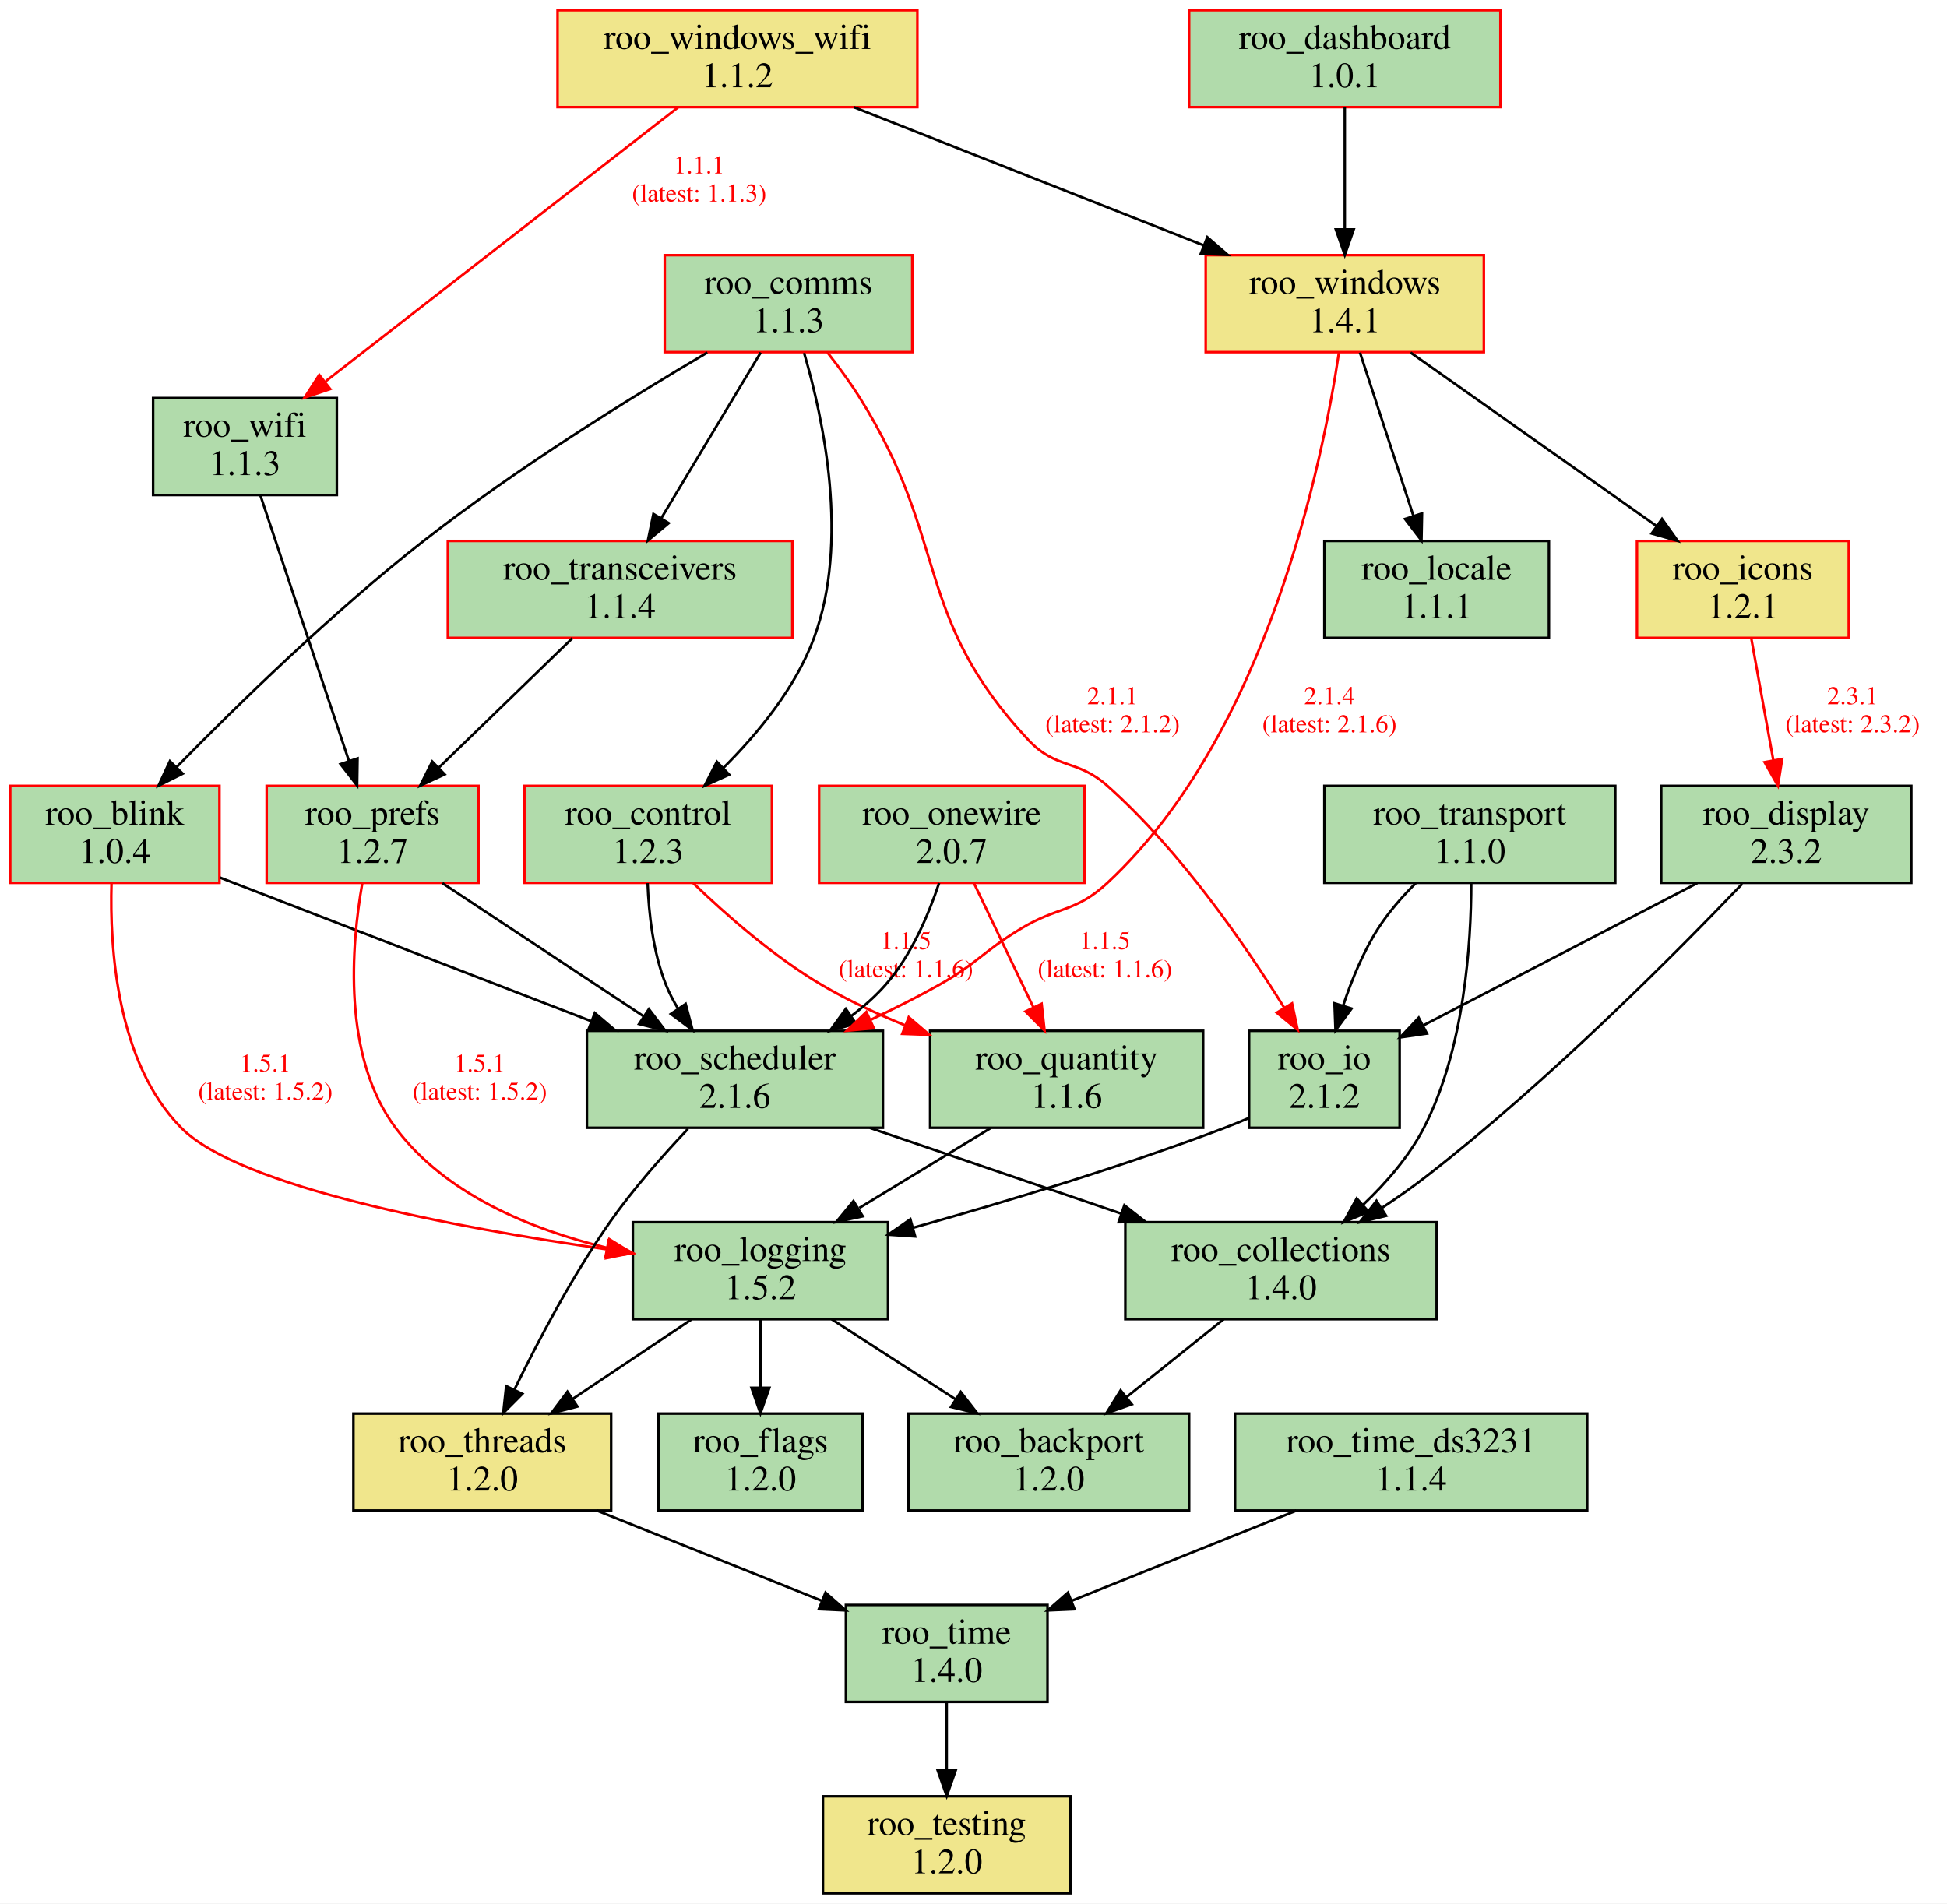
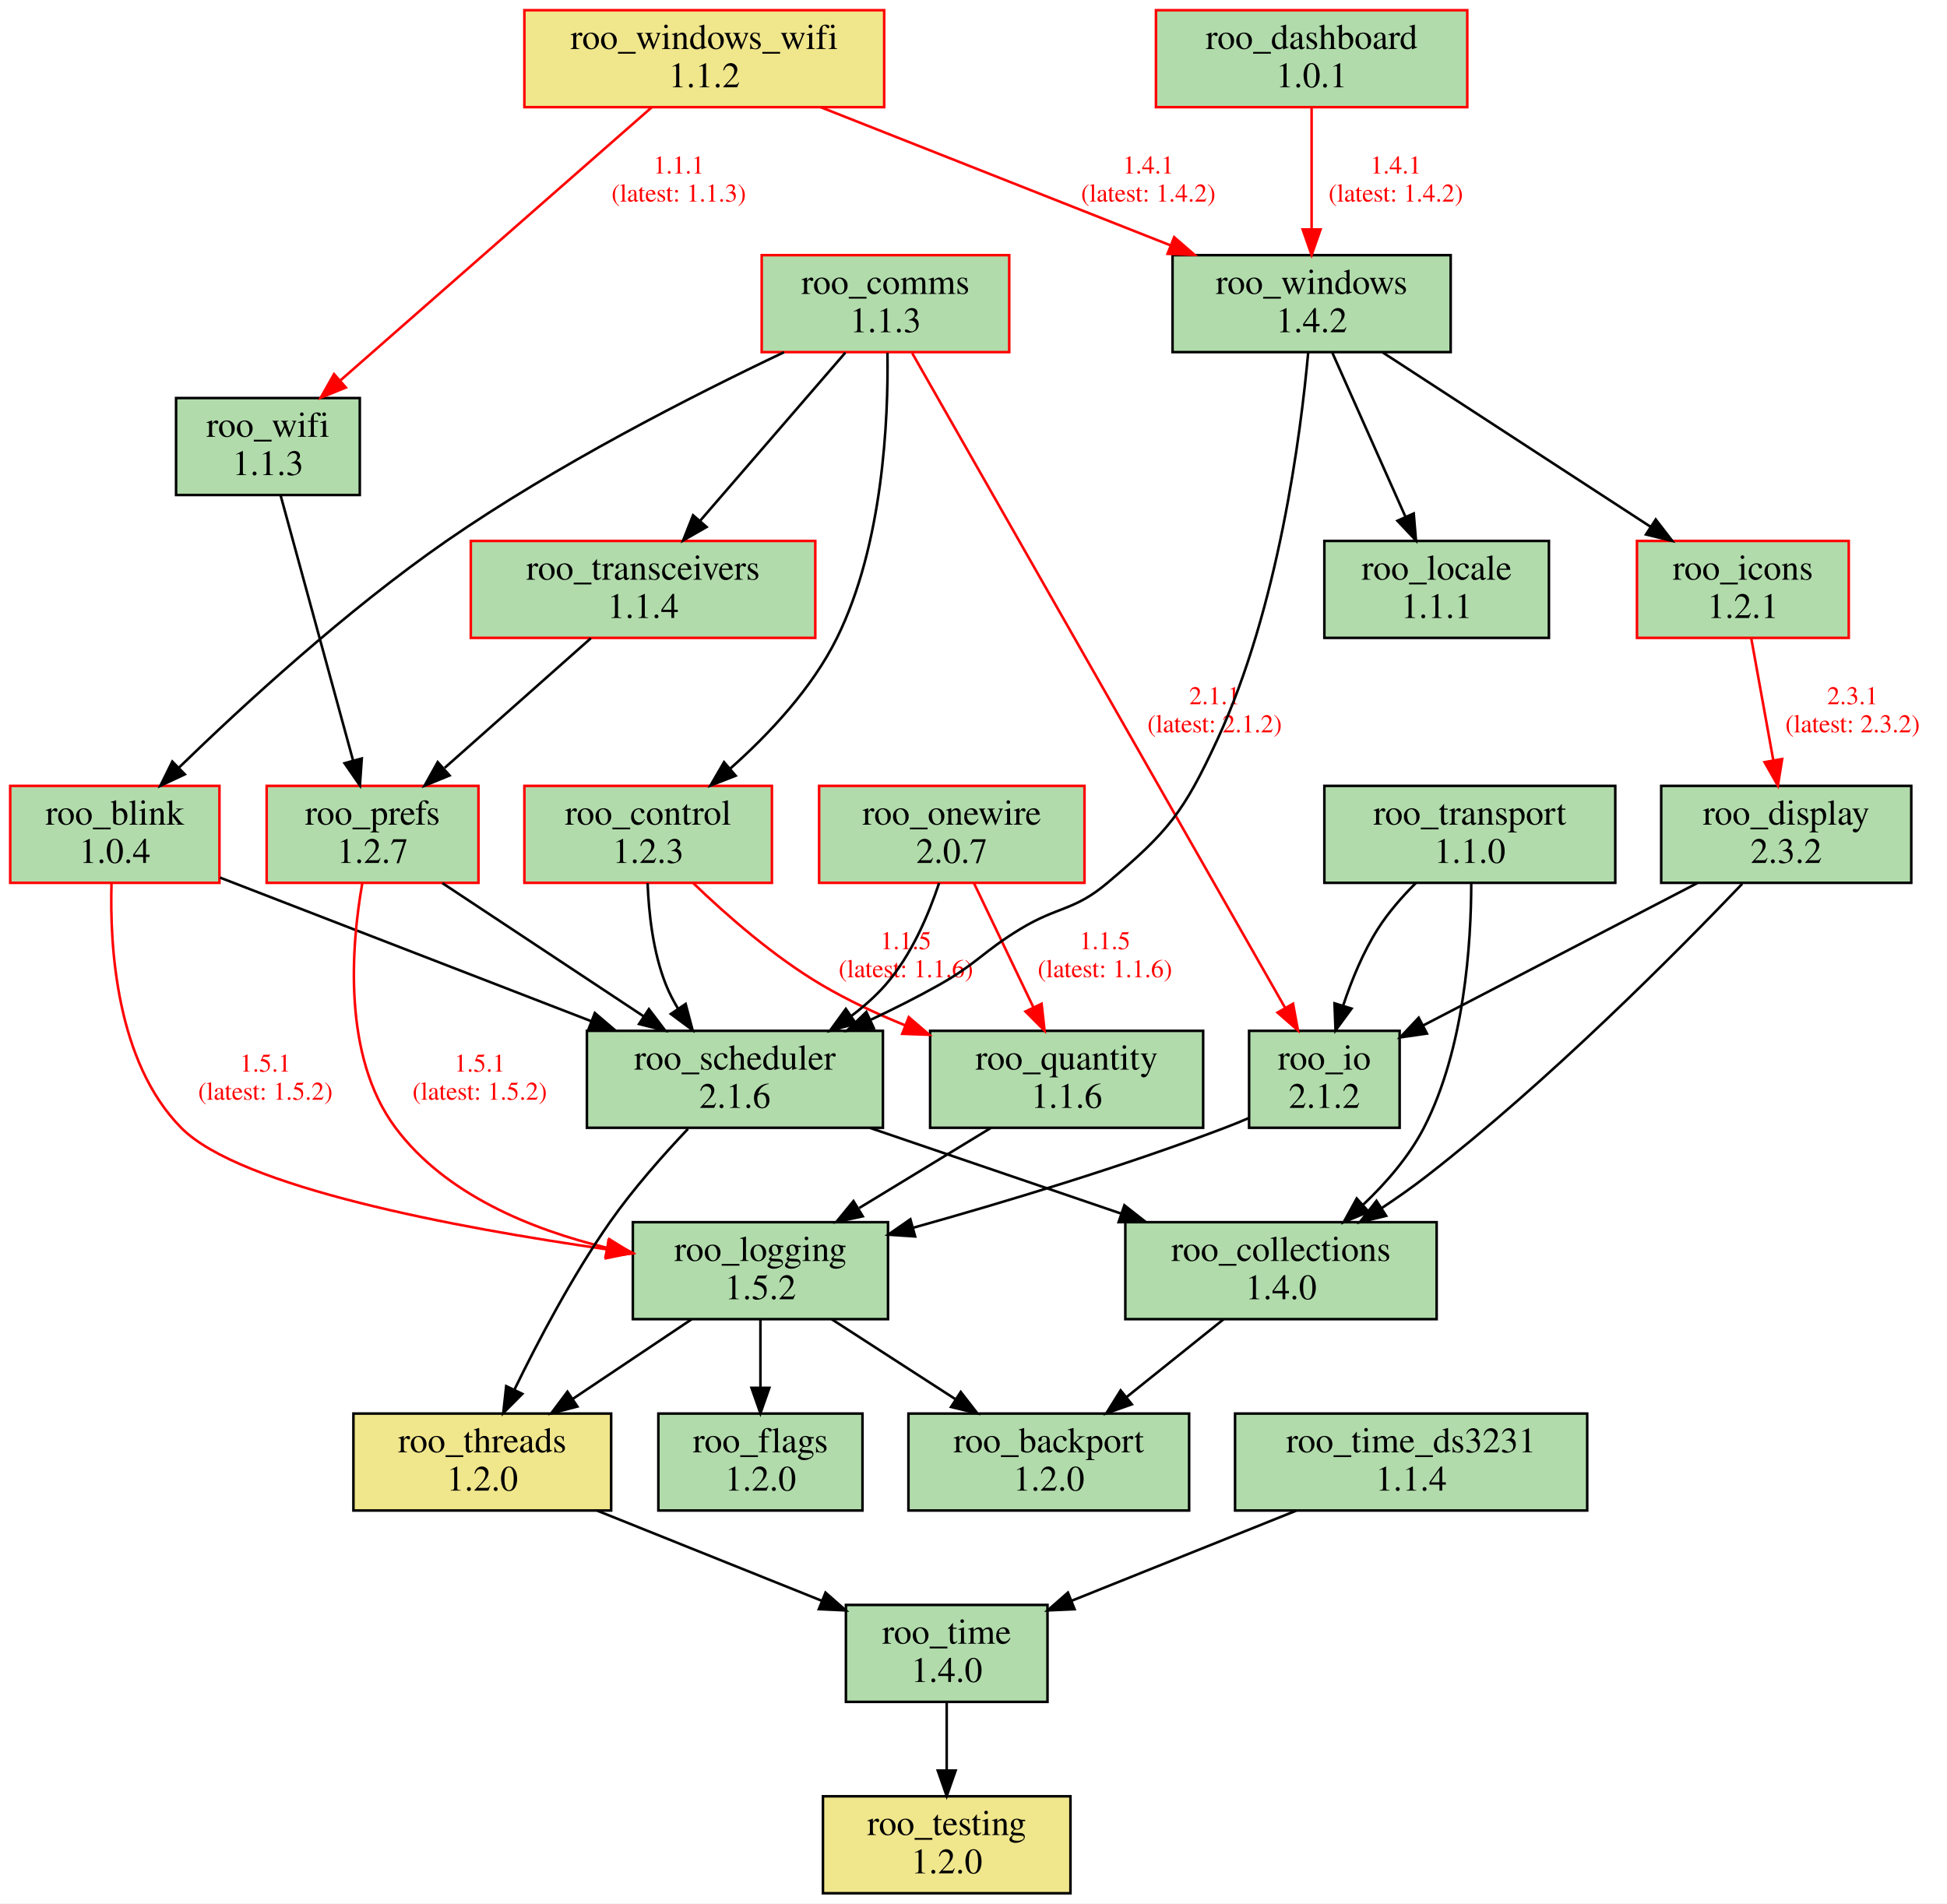
<svg xmlns="http://www.w3.org/2000/svg" width="763pt" height="746pt" viewBox="0.00 0.00 763.00 746.00">
  <g id="graph0" class="graph" transform="scale(1 1) rotate(0) translate(4 742)">
    <polygon fill="white" stroke="transparent" points="-4,4 -4,-742 759,-742 759,4 -4,4" />
    <g id="node1" class="node">
      <polygon fill="#b1dbab" stroke="black" points="462,-188 352,-188 352,-150 462,-150 462,-188" />
      <text text-anchor="middle" x="407" y="-172.8" font-family="Times,serif" font-size="14.00">roo_backport</text>
      <text text-anchor="middle" x="407" y="-157.8" font-family="Times,serif" font-size="14.00">1.2.0</text>
    </g>
    <g id="node2" class="node">
      <polygon fill="#b1dbab" stroke="red" points="82,-434 0,-434 0,-396 82,-396 82,-434" />
      <text text-anchor="middle" x="41" y="-418.8" font-family="Times,serif" font-size="14.00">roo_blink</text>
      <text text-anchor="middle" x="41" y="-403.8" font-family="Times,serif" font-size="14.00">1.0.4</text>
    </g>
    <g id="node12" class="node">
      <polygon fill="#b1dbab" stroke="black" points="344,-263 244,-263 244,-225 344,-225 344,-263" />
      <text text-anchor="middle" x="294" y="-247.8" font-family="Times,serif" font-size="14.00">roo_logging</text>
      <text text-anchor="middle" x="294" y="-232.8" font-family="Times,serif" font-size="14.00">1.5.2</text>
    </g>
    <g id="edge1" class="edge">
      <path fill="none" stroke="red" d="M39.7,-395.86C38.97,-370.79 41.62,-325.72 67,-300 90.05,-276.64 174.72,-260.83 233.86,-252.36" />
      <polygon fill="red" stroke="red" points="234.43,-255.82 243.85,-250.97 233.47,-248.88 234.43,-255.82" />
      <text text-anchor="middle" x="100" y="-322" font-family="Times,serif" font-size="10.00" fill="red">1.5.1</text>
      <text text-anchor="middle" x="100" y="-311" font-family="Times,serif" font-size="10.00" fill="red">(latest: 1.5.2)</text>
    </g>
    <g id="node16" class="node">
      <polygon fill="#b1dbab" stroke="black" points="342,-338 226,-338 226,-300 342,-300 342,-338" />
      <text text-anchor="middle" x="284" y="-322.8" font-family="Times,serif" font-size="14.00">roo_scheduler</text>
      <text text-anchor="middle" x="284" y="-307.8" font-family="Times,serif" font-size="14.00">2.1.6</text>
    </g>
    <g id="edge2" class="edge">
      <path fill="none" stroke="black" d="M82.22,-398.05C122.21,-382.58 183.2,-358.99 227.66,-341.79" />
      <polygon fill="black" stroke="black" points="229.1,-344.99 237.17,-338.12 226.58,-338.46 229.1,-344.99" />
    </g>
    <g id="node3" class="node">
      <polygon fill="#b1dbab" stroke="black" points="559,-263 437,-263 437,-225 559,-225 559,-263" />
      <text text-anchor="middle" x="498" y="-247.8" font-family="Times,serif" font-size="14.00">roo_collections</text>
      <text text-anchor="middle" x="498" y="-232.8" font-family="Times,serif" font-size="14.00">1.4.0</text>
    </g>
    <g id="edge3" class="edge">
      <path fill="none" stroke="black" d="M475.51,-224.96C464.02,-215.74 449.88,-204.4 437.44,-194.42" />
      <polygon fill="black" stroke="black" points="439.54,-191.62 429.55,-188.09 435.16,-197.08 439.54,-191.62" />
    </g>
    <g id="node4" class="node">
-       <polygon fill="#b1dbab" stroke="red" points="353.5,-642 256.5,-642 256.5,-604 353.5,-604 353.5,-642" />
-       <text text-anchor="middle" x="305" y="-626.8" font-family="Times,serif" font-size="14.00">roo_comms</text>
-       <text text-anchor="middle" x="305" y="-611.8" font-family="Times,serif" font-size="14.00">1.1.3</text>
+       <polygon fill="#b1dbab" stroke="red" points="391.5,-642 294.5,-642 294.5,-604 391.5,-604 391.5,-642" />
+       <text text-anchor="middle" x="343" y="-626.8" font-family="Times,serif" font-size="14.00">roo_comms</text>
+       <text text-anchor="middle" x="343" y="-611.8" font-family="Times,serif" font-size="14.00">1.1.3</text>
    </g>
    <g id="edge4" class="edge">
-       <path fill="none" stroke="black" d="M273.19,-603.84C243.44,-586.33 198.28,-558.37 162,-530 126.3,-502.09 88.88,-465.53 65.27,-441.43" />
-       <polygon fill="black" stroke="black" points="67.6,-438.8 58.11,-434.07 62.58,-443.68 67.6,-438.8" />
+       <path fill="none" stroke="black" d="M303.26,-603.96C267.41,-586.95 213.88,-559.68 171,-530 131.86,-502.9 91.32,-465.63 66.14,-441.18" />
+       <polygon fill="black" stroke="black" points="68.43,-438.53 58.84,-434.04 63.53,-443.53 68.43,-438.53" />
    </g>
    <g id="node5" class="node">
      <polygon fill="#b1dbab" stroke="red" points="298.5,-434 201.5,-434 201.5,-396 298.5,-396 298.5,-434" />
      <text text-anchor="middle" x="250" y="-418.8" font-family="Times,serif" font-size="14.00">roo_control</text>
      <text text-anchor="middle" x="250" y="-403.8" font-family="Times,serif" font-size="14.00">1.2.3</text>
    </g>
    <g id="edge5" class="edge">
-       <path fill="none" stroke="black" d="M311.11,-603.68C318.67,-577.88 328.96,-529.8 315,-492 307.79,-472.49 293.09,-454.59 279.5,-441.07" />
-       <polygon fill="black" stroke="black" points="281.76,-438.4 272.11,-434.03 276.93,-443.47 281.76,-438.4" />
+       <path fill="none" stroke="black" d="M343.78,-603.73C344.16,-577.58 342.07,-528.61 324,-492 314.21,-472.17 297.33,-454.23 282.15,-440.76" />
+       <polygon fill="black" stroke="black" points="284.3,-437.98 274.42,-434.14 279.74,-443.3 284.3,-437.98" />
    </g>
    <g id="node10" class="node">
      <polygon fill="#b1dbab" stroke="black" points="544.5,-338 485.5,-338 485.5,-300 544.5,-300 544.5,-338" />
      <text text-anchor="middle" x="515" y="-322.8" font-family="Times,serif" font-size="14.00">roo_io</text>
      <text text-anchor="middle" x="515" y="-307.8" font-family="Times,serif" font-size="14.00">2.1.2</text>
    </g>
    <g id="edge6" class="edge">
-       <path fill="none" stroke="red" d="M320.28,-603.84C324.64,-598.28 329.22,-592.04 333,-586 368.23,-529.73 353.69,-500.52 399,-452 409.87,-440.36 418.11,-444.6 430,-434 458.72,-408.4 483.98,-371.71 499.34,-346.93" />
-       <polygon fill="red" stroke="red" points="502.33,-348.74 504.54,-338.38 496.35,-345.11 502.33,-348.74" />
-       <text text-anchor="middle" x="432" y="-466" font-family="Times,serif" font-size="10.00" fill="red">2.1.1</text>
-       <text text-anchor="middle" x="432" y="-455" font-family="Times,serif" font-size="10.00" fill="red">(latest: 2.1.2)</text>
+       <path fill="none" stroke="red" d="M353.5,-603.56C382.72,-552.26 465.07,-407.67 499.53,-347.16" />
+       <polygon fill="red" stroke="red" points="502.73,-348.62 504.64,-338.2 496.65,-345.15 502.73,-348.62" />
+       <text text-anchor="middle" x="472" y="-466" font-family="Times,serif" font-size="10.00" fill="red">2.1.1</text>
+       <text text-anchor="middle" x="472" y="-455" font-family="Times,serif" font-size="10.00" fill="red">(latest: 2.1.2)</text>
    </g>
    <g id="node21" class="node">
-       <polygon fill="#b1dbab" stroke="red" points="306.5,-530 171.5,-530 171.5,-492 306.5,-492 306.5,-530" />
-       <text text-anchor="middle" x="239" y="-514.8" font-family="Times,serif" font-size="14.00">roo_transceivers</text>
-       <text text-anchor="middle" x="239" y="-499.8" font-family="Times,serif" font-size="14.00">1.1.4</text>
+       <polygon fill="#b1dbab" stroke="red" points="315.5,-530 180.5,-530 180.5,-492 315.5,-492 315.5,-530" />
+       <text text-anchor="middle" x="248" y="-514.8" font-family="Times,serif" font-size="14.00">roo_transceivers</text>
+       <text text-anchor="middle" x="248" y="-499.8" font-family="Times,serif" font-size="14.00">1.1.4</text>
    </g>
    <g id="edge7" class="edge">
-       <path fill="none" stroke="black" d="M294.1,-603.84C283.5,-586.16 267.26,-559.09 255.15,-538.92" />
-       <polygon fill="black" stroke="black" points="258.06,-536.97 249.91,-530.19 252.06,-540.57 258.06,-536.97" />
+       <path fill="none" stroke="black" d="M327.31,-603.84C311.77,-585.84 287.83,-558.12 270.31,-537.83" />
+       <polygon fill="black" stroke="black" points="272.9,-535.47 263.71,-530.19 267.6,-540.05 272.9,-535.47" />
    </g>
    <g id="node15" class="node">
      <polygon fill="#b1dbab" stroke="black" points="467.5,-338 360.5,-338 360.5,-300 467.5,-300 467.5,-338" />
      <text text-anchor="middle" x="414" y="-322.8" font-family="Times,serif" font-size="14.00">roo_quantity</text>
      <text text-anchor="middle" x="414" y="-307.8" font-family="Times,serif" font-size="14.00">1.1.6</text>
    </g>
    <g id="edge8" class="edge">
      <path fill="none" stroke="red" d="M267.7,-395.86C280.7,-383.34 299.28,-367.03 318,-356 328.18,-350 339.54,-344.69 350.78,-340.12" />
      <polygon fill="red" stroke="red" points="352.13,-343.35 360.17,-336.45 349.58,-336.83 352.13,-343.35" />
      <text text-anchor="middle" x="351" y="-370" font-family="Times,serif" font-size="10.00" fill="red">1.1.5</text>
      <text text-anchor="middle" x="351" y="-359" font-family="Times,serif" font-size="10.00" fill="red">(latest: 1.1.6)</text>
    </g>
    <g id="edge9" class="edge">
      <path fill="none" stroke="black" d="M249.79,-395.89C250.23,-384.14 251.9,-368.71 257,-356 258.25,-352.88 259.84,-349.8 261.63,-346.82" />
      <polygon fill="black" stroke="black" points="264.69,-348.54 267.41,-338.29 258.9,-344.61 264.69,-348.54" />
    </g>
    <g id="node6" class="node">
-       <polygon fill="#b1dbab" stroke="red" points="584,-738 462,-738 462,-700 584,-700 584,-738" />
-       <text text-anchor="middle" x="523" y="-722.8" font-family="Times,serif" font-size="14.00">roo_dashboard</text>
-       <text text-anchor="middle" x="523" y="-707.8" font-family="Times,serif" font-size="14.00">1.0.1</text>
+       <polygon fill="#b1dbab" stroke="red" points="571,-738 449,-738 449,-700 571,-700 571,-738" />
+       <text text-anchor="middle" x="510" y="-722.8" font-family="Times,serif" font-size="14.00">roo_dashboard</text>
+       <text text-anchor="middle" x="510" y="-707.8" font-family="Times,serif" font-size="14.00">1.0.1</text>
    </g>
    <g id="node24" class="node">
-       <polygon fill="khaki" stroke="red" points="577.5,-642 468.5,-642 468.5,-604 577.5,-604 577.5,-642" />
-       <text text-anchor="middle" x="523" y="-626.8" font-family="Times,serif" font-size="14.00">roo_windows</text>
-       <text text-anchor="middle" x="523" y="-611.8" font-family="Times,serif" font-size="14.00">1.4.1</text>
+       <polygon fill="#b1dbab" stroke="black" points="564.5,-642 455.5,-642 455.5,-604 564.5,-604 564.5,-642" />
+       <text text-anchor="middle" x="510" y="-626.8" font-family="Times,serif" font-size="14.00">roo_windows</text>
+       <text text-anchor="middle" x="510" y="-611.8" font-family="Times,serif" font-size="14.00">1.4.2</text>
    </g>
    <g id="edge10" class="edge">
-       <path fill="none" stroke="black" d="M523,-699.88C523,-686.35 523,-667.62 523,-652.15" />
-       <polygon fill="black" stroke="black" points="526.5,-652.07 523,-642.07 519.5,-652.07 526.5,-652.07" />
+       <path fill="none" stroke="red" d="M510,-699.88C510,-686.35 510,-667.62 510,-652.15" />
+       <polygon fill="red" stroke="red" points="513.5,-652.07 510,-642.07 506.5,-652.07 513.5,-652.07" />
+       <text text-anchor="middle" x="543" y="-674" font-family="Times,serif" font-size="10.00" fill="red">1.4.1</text>
+       <text text-anchor="middle" x="543" y="-663" font-family="Times,serif" font-size="10.00" fill="red">(latest: 1.4.2)</text>
    </g>
    <g id="node7" class="node">
      <polygon fill="#b1dbab" stroke="black" points="745,-434 647,-434 647,-396 745,-396 745,-434" />
      <text text-anchor="middle" x="696" y="-418.8" font-family="Times,serif" font-size="14.00">roo_display</text>
      <text text-anchor="middle" x="696" y="-403.8" font-family="Times,serif" font-size="14.00">2.3.2</text>
    </g>
    <g id="edge11" class="edge">
      <path fill="none" stroke="black" d="M678.75,-395.61C653.13,-368.8 602.86,-318.13 555,-281 549.53,-276.76 543.55,-272.56 537.58,-268.6" />
      <polygon fill="black" stroke="black" points="539.21,-265.49 528.91,-263.01 535.42,-271.37 539.21,-265.49" />
    </g>
    <g id="edge12" class="edge">
      <path fill="none" stroke="black" d="M661.1,-395.88C630.34,-379.9 585.59,-356.66 553.73,-340.11" />
      <polygon fill="black" stroke="black" points="555.19,-336.93 544.7,-335.42 551.96,-343.14 555.19,-336.93" />
    </g>
    <g id="node8" class="node">
      <polygon fill="#b1dbab" stroke="black" points="334,-188 254,-188 254,-150 334,-150 334,-188" />
      <text text-anchor="middle" x="294" y="-172.8" font-family="Times,serif" font-size="14.00">roo_flags</text>
      <text text-anchor="middle" x="294" y="-157.8" font-family="Times,serif" font-size="14.00">1.2.0</text>
    </g>
    <g id="node9" class="node">
-       <polygon fill="khaki" stroke="red" points="720.5,-530 637.5,-530 637.5,-492 720.5,-492 720.5,-530" />
+       <polygon fill="#b1dbab" stroke="red" points="720.5,-530 637.5,-530 637.5,-492 720.5,-492 720.5,-530" />
      <text text-anchor="middle" x="679" y="-514.8" font-family="Times,serif" font-size="14.00">roo_icons</text>
      <text text-anchor="middle" x="679" y="-499.8" font-family="Times,serif" font-size="14.00">1.2.1</text>
    </g>
    <g id="edge13" class="edge">
      <path fill="none" stroke="red" d="M682.28,-491.88C684.72,-478.35 688.11,-459.62 690.91,-444.15" />
      <polygon fill="red" stroke="red" points="694.4,-444.53 692.73,-434.07 687.51,-443.29 694.4,-444.53" />
      <text text-anchor="middle" x="722" y="-466" font-family="Times,serif" font-size="10.00" fill="red">2.3.1</text>
      <text text-anchor="middle" x="722" y="-455" font-family="Times,serif" font-size="10.00" fill="red">(latest: 2.3.2)</text>
    </g>
    <g id="edge14" class="edge">
      <path fill="none" stroke="black" d="M485.37,-303.81C482.23,-302.46 479.07,-301.16 476,-300 435.95,-284.79 389.72,-270.86 353.88,-260.83" />
      <polygon fill="black" stroke="black" points="354.63,-257.41 344.06,-258.11 352.76,-264.15 354.63,-257.41" />
    </g>
    <g id="node11" class="node">
      <polygon fill="#b1dbab" stroke="black" points="603,-530 515,-530 515,-492 603,-492 603,-530" />
      <text text-anchor="middle" x="559" y="-514.8" font-family="Times,serif" font-size="14.00">roo_locale</text>
      <text text-anchor="middle" x="559" y="-499.8" font-family="Times,serif" font-size="14.00">1.1.1</text>
    </g>
    <g id="edge15" class="edge">
      <path fill="none" stroke="black" d="M321.93,-224.96C336.6,-215.48 354.76,-203.75 370.52,-193.57" />
      <polygon fill="black" stroke="black" points="372.5,-196.46 379,-188.09 368.7,-190.58 372.5,-196.46" />
    </g>
    <g id="edge16" class="edge">
      <path fill="none" stroke="black" d="M294,-224.96C294,-216.88 294,-207.18 294,-198.18" />
      <polygon fill="black" stroke="black" points="297.5,-198.09 294,-188.09 290.5,-198.09 297.5,-198.09" />
    </g>
    <g id="node18" class="node">
      <polygon fill="khaki" stroke="black" points="235.5,-188 134.5,-188 134.5,-150 235.5,-150 235.5,-188" />
      <text text-anchor="middle" x="185" y="-172.8" font-family="Times,serif" font-size="14.00">roo_threads</text>
      <text text-anchor="middle" x="185" y="-157.8" font-family="Times,serif" font-size="14.00">1.2.0</text>
    </g>
    <g id="edge17" class="edge">
      <path fill="none" stroke="black" d="M267.06,-224.96C253.04,-215.57 235.72,-203.97 220.61,-193.85" />
      <polygon fill="black" stroke="black" points="222.27,-190.75 212.01,-188.09 218.37,-196.56 222.27,-190.75" />
    </g>
    <g id="node13" class="node">
      <polygon fill="#b1dbab" stroke="red" points="421,-434 317,-434 317,-396 421,-396 421,-434" />
      <text text-anchor="middle" x="369" y="-418.8" font-family="Times,serif" font-size="14.00">roo_onewire</text>
      <text text-anchor="middle" x="369" y="-403.8" font-family="Times,serif" font-size="14.00">2.0.7</text>
    </g>
    <g id="edge19" class="edge">
      <path fill="none" stroke="red" d="M377.68,-395.88C384.28,-382.09 393.46,-362.9 400.95,-347.26" />
      <polygon fill="red" stroke="red" points="404.19,-348.6 405.35,-338.07 397.88,-345.58 404.19,-348.6" />
      <text text-anchor="middle" x="429" y="-370" font-family="Times,serif" font-size="10.00" fill="red">1.1.5</text>
      <text text-anchor="middle" x="429" y="-359" font-family="Times,serif" font-size="10.00" fill="red">(latest: 1.1.6)</text>
    </g>
    <g id="edge18" class="edge">
      <path fill="none" stroke="black" d="M364.03,-395.94C359.93,-383.62 353.14,-367.51 343,-356 339.09,-351.56 334.49,-347.49 329.62,-343.82" />
      <polygon fill="black" stroke="black" points="331.45,-340.83 321.24,-338.02 327.47,-346.59 331.45,-340.83" />
    </g>
    <g id="node14" class="node">
      <polygon fill="#b1dbab" stroke="red" points="183.5,-434 100.5,-434 100.5,-396 183.5,-396 183.5,-434" />
      <text text-anchor="middle" x="142" y="-418.8" font-family="Times,serif" font-size="14.00">roo_prefs</text>
      <text text-anchor="middle" x="142" y="-403.8" font-family="Times,serif" font-size="14.00">1.2.7</text>
    </g>
    <g id="edge20" class="edge">
      <path fill="none" stroke="red" d="M137.96,-395.76C133.68,-371.38 130.1,-328 151,-300 170.51,-273.86 204.15,-260.14 233.9,-252.94" />
      <polygon fill="red" stroke="red" points="234.8,-256.33 243.81,-250.74 233.29,-249.49 234.8,-256.33" />
      <text text-anchor="middle" x="184" y="-322" font-family="Times,serif" font-size="10.00" fill="red">1.5.1</text>
      <text text-anchor="middle" x="184" y="-311" font-family="Times,serif" font-size="10.00" fill="red">(latest: 1.5.2)</text>
    </g>
    <g id="edge21" class="edge">
      <path fill="none" stroke="black" d="M169.38,-395.88C191.77,-381.05 223.62,-359.97 248.07,-343.79" />
      <polygon fill="black" stroke="black" points="250.3,-346.51 256.71,-338.07 246.43,-340.67 250.3,-346.51" />
    </g>
    <g id="edge22" class="edge">
      <path fill="none" stroke="black" d="M384.34,-299.96C368.76,-290.48 349.48,-278.75 332.74,-268.57" />
      <polygon fill="black" stroke="black" points="334.1,-265.3 323.74,-263.09 330.46,-271.28 334.1,-265.3" />
    </g>
    <g id="edge23" class="edge">
      <path fill="none" stroke="black" d="M336.9,-299.96C366.74,-289.78 404.19,-277 435.47,-266.33" />
      <polygon fill="black" stroke="black" points="436.63,-269.63 444.97,-263.09 434.37,-263.01 436.63,-269.63" />
    </g>
    <g id="edge24" class="edge">
      <path fill="none" stroke="black" d="M265.6,-299.57C255.87,-289.3 244.09,-275.99 235,-263 220.35,-242.06 206.82,-216.34 197.54,-197.26" />
      <polygon fill="black" stroke="black" points="200.69,-195.72 193.22,-188.21 194.37,-198.74 200.69,-195.72" />
    </g>
    <g id="node17" class="node">
      <polygon fill="khaki" stroke="black" points="415.5,-38 318.5,-38 318.5,0 415.5,0 415.5,-38" />
      <text text-anchor="middle" x="367" y="-22.8" font-family="Times,serif" font-size="14.00">roo_testing</text>
      <text text-anchor="middle" x="367" y="-7.8" font-family="Times,serif" font-size="14.00">1.2.0</text>
    </g>
    <g id="node19" class="node">
      <polygon fill="#b1dbab" stroke="black" points="406.5,-113 327.5,-113 327.5,-75 406.5,-75 406.5,-113" />
      <text text-anchor="middle" x="367" y="-97.8" font-family="Times,serif" font-size="14.00">roo_time</text>
      <text text-anchor="middle" x="367" y="-82.8" font-family="Times,serif" font-size="14.00">1.4.0</text>
    </g>
    <g id="edge25" class="edge">
      <path fill="none" stroke="black" d="M229.99,-149.96C256.73,-139.23 290.67,-125.62 318.07,-114.62" />
      <polygon fill="black" stroke="black" points="319.5,-117.83 327.47,-110.85 316.89,-111.33 319.5,-117.83" />
    </g>
    <g id="edge26" class="edge">
      <path fill="none" stroke="black" d="M367,-74.96C367,-66.88 367,-57.18 367,-48.18" />
      <polygon fill="black" stroke="black" points="370.5,-48.09 367,-38.09 363.5,-48.09 370.5,-48.09" />
    </g>
    <g id="node20" class="node">
      <polygon fill="#b1dbab" stroke="black" points="618,-188 480,-188 480,-150 618,-150 618,-188" />
      <text text-anchor="middle" x="549" y="-172.8" font-family="Times,serif" font-size="14.00">roo_time_ds3231</text>
      <text text-anchor="middle" x="549" y="-157.8" font-family="Times,serif" font-size="14.00">1.1.4</text>
    </g>
    <g id="edge27" class="edge">
      <path fill="none" stroke="black" d="M504.01,-149.96C477.27,-139.23 443.33,-125.62 415.93,-114.62" />
      <polygon fill="black" stroke="black" points="417.11,-111.33 406.53,-110.85 414.5,-117.83 417.11,-111.33" />
    </g>
    <g id="edge28" class="edge">
-       <path fill="none" stroke="black" d="M220.3,-491.88C205.4,-477.44 184.38,-457.07 167.88,-441.07" />
-       <polygon fill="black" stroke="black" points="170.26,-438.51 160.65,-434.07 165.39,-443.54 170.26,-438.51" />
+       <path fill="none" stroke="black" d="M227.56,-491.88C211.28,-477.44 188.32,-457.07 170.28,-441.07" />
+       <polygon fill="black" stroke="black" points="172.18,-438.08 162.38,-434.07 167.53,-443.32 172.18,-438.08" />
    </g>
    <g id="node22" class="node">
      <polygon fill="#b1dbab" stroke="black" points="629,-434 515,-434 515,-396 629,-396 629,-434" />
      <text text-anchor="middle" x="572" y="-418.8" font-family="Times,serif" font-size="14.00">roo_transport</text>
      <text text-anchor="middle" x="572" y="-403.8" font-family="Times,serif" font-size="14.00">1.1.0</text>
    </g>
    <g id="edge29" class="edge">
      <path fill="none" stroke="black" d="M572.56,-395.94C572.54,-372.52 569.96,-331 554,-300 548.2,-288.74 539.23,-278.4 530.15,-269.8" />
      <polygon fill="black" stroke="black" points="532.35,-267.08 522.57,-263.01 527.68,-272.29 532.35,-267.08" />
    </g>
    <g id="edge30" class="edge">
      <path fill="none" stroke="black" d="M550.85,-395.94C545.48,-390.58 540.08,-384.41 536,-378 530.2,-368.88 525.71,-357.93 522.4,-348.02" />
      <polygon fill="black" stroke="black" points="525.65,-346.71 519.37,-338.18 518.97,-348.77 525.65,-346.71" />
    </g>
    <g id="node23" class="node">
-       <polygon fill="#b1dbab" stroke="black" points="128,-586 56,-586 56,-548 128,-548 128,-586" />
-       <text text-anchor="middle" x="92" y="-570.8" font-family="Times,serif" font-size="14.00">roo_wifi</text>
-       <text text-anchor="middle" x="92" y="-555.8" font-family="Times,serif" font-size="14.00">1.1.3</text>
+       <polygon fill="#b1dbab" stroke="black" points="137,-586 65,-586 65,-548 137,-548 137,-586" />
+       <text text-anchor="middle" x="101" y="-570.8" font-family="Times,serif" font-size="14.00">roo_wifi</text>
+       <text text-anchor="middle" x="101" y="-555.8" font-family="Times,serif" font-size="14.00">1.1.3</text>
    </g>
    <g id="edge31" class="edge">
-       <path fill="none" stroke="black" d="M98.03,-547.91C106.67,-522 122.62,-474.13 132.75,-443.74" />
-       <polygon fill="black" stroke="black" points="136.11,-444.75 135.95,-434.16 129.46,-442.54 136.11,-444.75" />
+       <path fill="none" stroke="black" d="M105.95,-547.91C112.99,-522.12 126,-474.55 134.31,-444.14" />
+       <polygon fill="black" stroke="black" points="137.78,-444.73 137.04,-434.16 131.02,-442.88 137.78,-444.73" />
    </g>
    <g id="edge33" class="edge">
-       <path fill="none" stroke="black" d="M548.76,-603.84C575.15,-585.23 616.29,-556.22 645.26,-535.79" />
-       <polygon fill="black" stroke="black" points="647.31,-538.63 653.46,-530.01 643.27,-532.91 647.31,-538.63" />
+       <path fill="none" stroke="black" d="M537.91,-603.84C566.61,-585.15 611.45,-555.97 642.86,-535.53" />
+       <polygon fill="black" stroke="black" points="644.86,-538.4 651.33,-530.01 641.04,-532.53 644.86,-538.4" />
    </g>
    <g id="edge32" class="edge">
-       <path fill="none" stroke="black" d="M528.94,-603.84C534.65,-586.4 543.35,-559.82 549.92,-539.74" />
-       <polygon fill="black" stroke="black" points="553.26,-540.78 553.05,-530.19 546.61,-538.61 553.26,-540.78" />
+       <path fill="none" stroke="black" d="M518.09,-603.84C525.89,-586.32 537.8,-559.58 546.77,-539.47" />
+       <polygon fill="black" stroke="black" points="550.02,-540.75 550.9,-530.19 543.63,-537.9 550.02,-540.75" />
    </g>
    <g id="edge34" class="edge">
-       <path fill="none" stroke="red" d="M520.71,-603.87C514.37,-561.35 492.74,-454.39 430,-396 417.48,-384.35 410.62,-386.86 396,-378 381.24,-369.06 379.04,-364.46 364,-356 355.53,-351.23 346.31,-346.6 337.24,-342.34" />
-       <polygon fill="red" stroke="red" points="338.43,-339.04 327.88,-338.04 335.51,-345.4 338.43,-339.04" />
-       <text text-anchor="middle" x="517" y="-466" font-family="Times,serif" font-size="10.00" fill="red">2.1.4</text>
-       <text text-anchor="middle" x="517" y="-455" font-family="Times,serif" font-size="10.00" fill="red">(latest: 2.1.6)</text>
+       <path fill="none" stroke="black" d="M508.66,-603.8C505.75,-571.76 497.03,-503.78 473,-452 459.79,-423.54 453.97,-416.25 430,-396 416.94,-384.97 410.62,-386.86 396,-378 381.24,-369.06 379.04,-364.46 364,-356 355.53,-351.23 346.31,-346.6 337.24,-342.34" />
+       <polygon fill="black" stroke="black" points="338.43,-339.04 327.88,-338.04 335.51,-345.4 338.43,-339.04" />
    </g>
    <g id="node25" class="node">
-       <polygon fill="khaki" stroke="red" points="355.5,-738 214.5,-738 214.5,-700 355.5,-700 355.5,-738" />
-       <text text-anchor="middle" x="285" y="-722.8" font-family="Times,serif" font-size="14.00">roo_windows_wifi</text>
-       <text text-anchor="middle" x="285" y="-707.8" font-family="Times,serif" font-size="14.00">1.1.2</text>
+       <polygon fill="khaki" stroke="red" points="342.5,-738 201.5,-738 201.5,-700 342.5,-700 342.5,-738" />
+       <text text-anchor="middle" x="272" y="-722.8" font-family="Times,serif" font-size="14.00">roo_windows_wifi</text>
+       <text text-anchor="middle" x="272" y="-707.8" font-family="Times,serif" font-size="14.00">1.1.2</text>
    </g>
    <g id="edge35" class="edge">
-       <path fill="none" stroke="red" d="M261.72,-699.91C227.23,-673.1 162.48,-622.78 123.69,-592.63" />
-       <polygon fill="red" stroke="red" points="125.41,-589.53 115.36,-586.16 121.11,-595.06 125.41,-589.53" />
-       <text text-anchor="middle" x="270" y="-674" font-family="Times,serif" font-size="10.00" fill="red">1.1.1</text>
-       <text text-anchor="middle" x="270" y="-663" font-family="Times,serif" font-size="10.00" fill="red">(latest: 1.1.3)</text>
+       <path fill="none" stroke="red" d="M251.37,-699.91C220.95,-673.22 163.93,-623.2 129.51,-593.01" />
+       <polygon fill="red" stroke="red" points="131.53,-590.12 121.7,-586.16 126.91,-595.38 131.53,-590.12" />
+       <text text-anchor="middle" x="262" y="-674" font-family="Times,serif" font-size="10.00" fill="red">1.1.1</text>
+       <text text-anchor="middle" x="262" y="-663" font-family="Times,serif" font-size="10.00" fill="red">(latest: 1.1.3)</text>
    </g>
    <g id="edge36" class="edge">
-       <path fill="none" stroke="black" d="M330.61,-699.99C369.68,-684.56 426.06,-662.29 467.7,-645.84" />
-       <polygon fill="black" stroke="black" points="469.13,-649.04 477.14,-642.11 466.56,-642.53 469.13,-649.04" />
+       <path fill="none" stroke="red" d="M317.61,-699.99C356.68,-684.56 413.06,-662.29 454.7,-645.84" />
+       <polygon fill="red" stroke="red" points="456.13,-649.04 464.14,-642.11 453.56,-642.53 456.13,-649.04" />
+       <text text-anchor="middle" x="446" y="-674" font-family="Times,serif" font-size="10.00" fill="red">1.4.1</text>
+       <text text-anchor="middle" x="446" y="-663" font-family="Times,serif" font-size="10.00" fill="red">(latest: 1.4.2)</text>
    </g>
  </g>
</svg>
